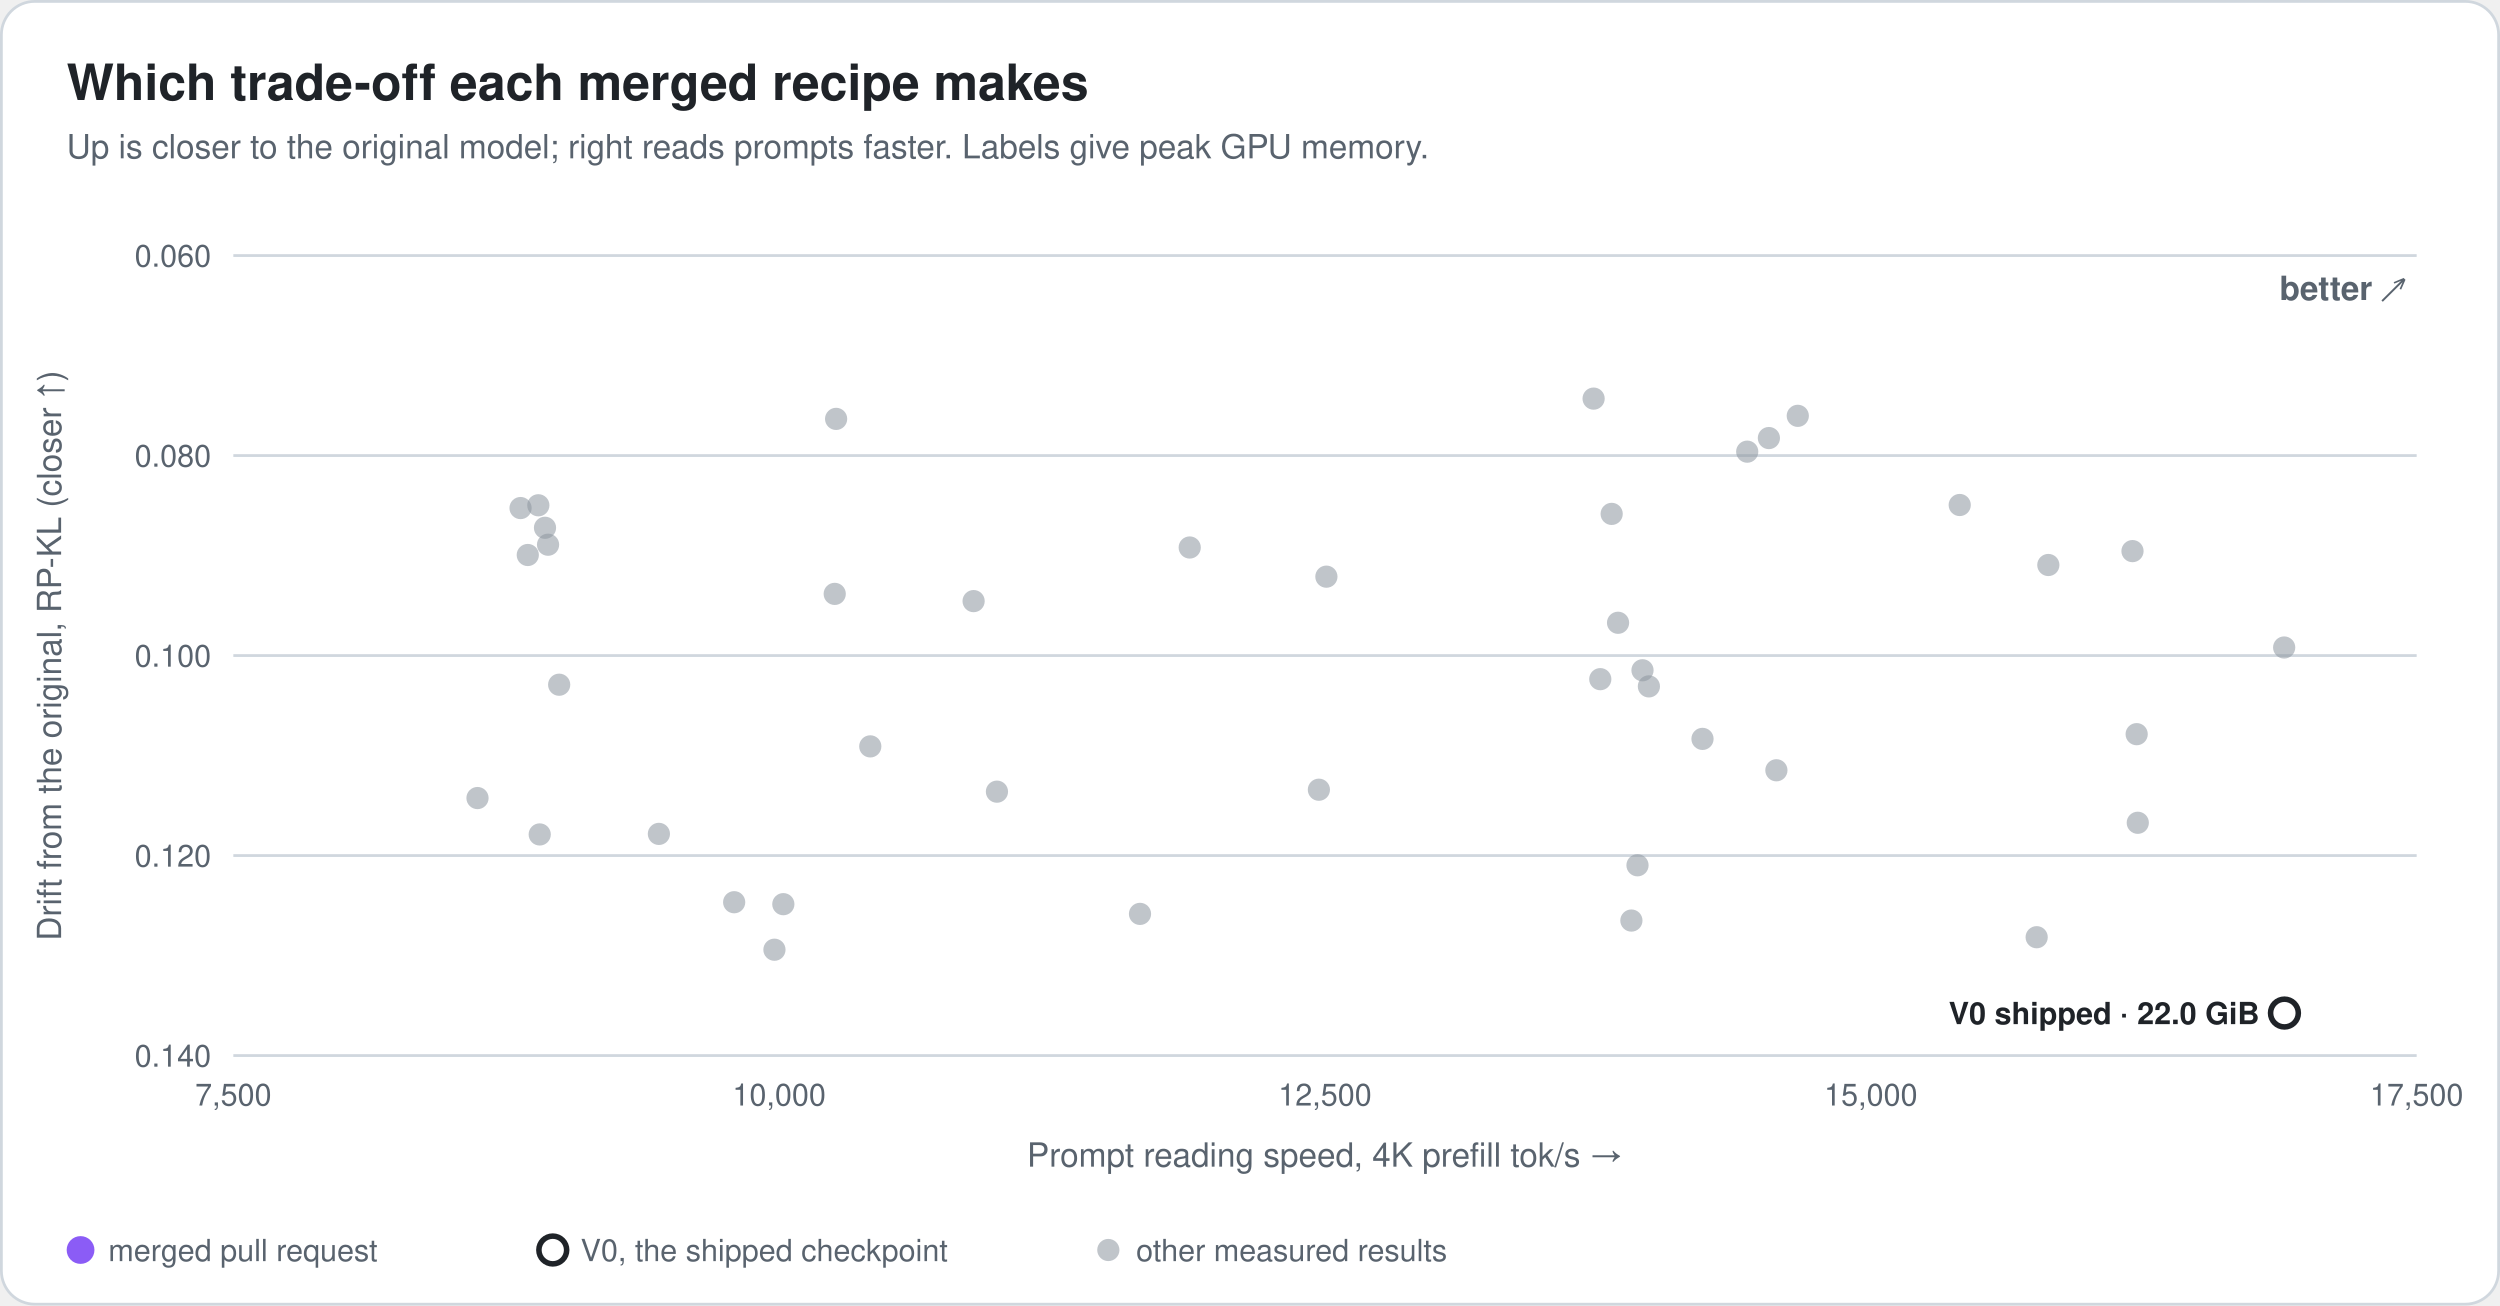
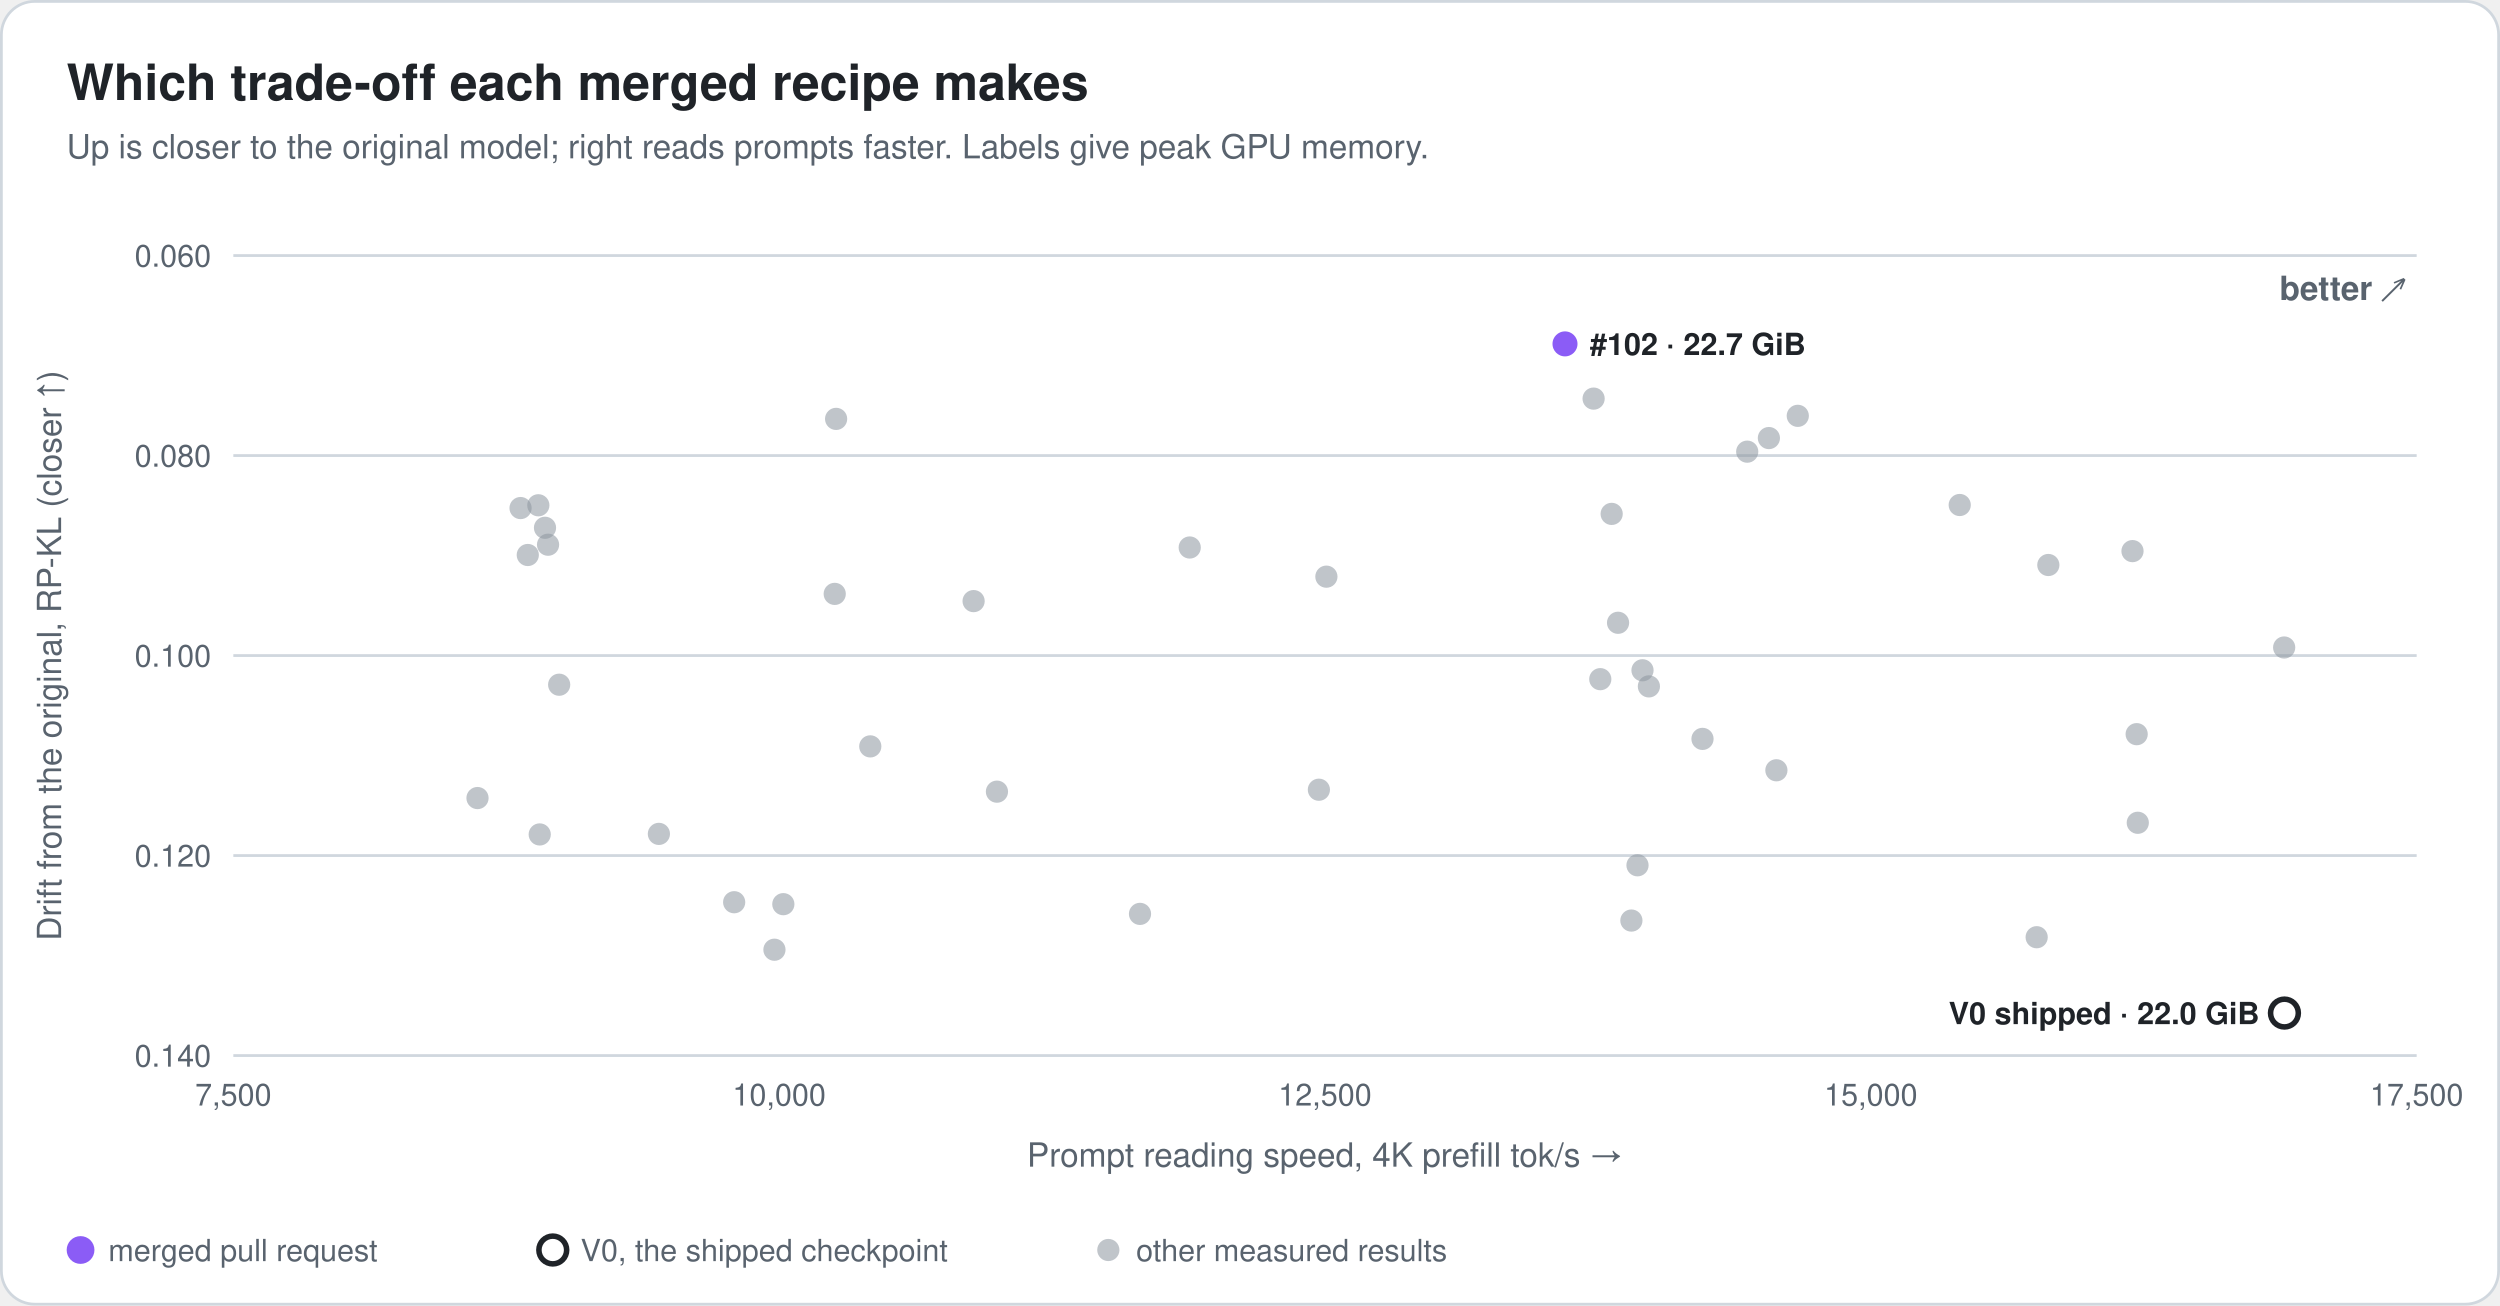
- <svg xmlns="http://www.w3.org/2000/svg" width="900" height="470" viewBox="0 0 900 470" font-family="-apple-system,BlinkMacSystemFont,'Segoe UI',Helvetica,Arial,sans-serif" role="img" aria-label="Trade-offs of 0 merged recipes against the shipped checkpoint">
+ <svg xmlns="http://www.w3.org/2000/svg" width="900" height="470" viewBox="0 0 900 470" font-family="-apple-system,BlinkMacSystemFont,'Segoe UI',Helvetica,Arial,sans-serif" role="img" aria-label="Trade-offs of 1 merged recipes against the shipped checkpoint">
  <style>
.bg{fill:#ffffff;stroke:#d0d7de}.t{fill:#1f2328}.m{fill:#59636e}.rule{stroke:#d0d7de}.ring{stroke:#ffffff}
.acc{fill:#8b5cf6}.accl{stroke:#8b5cf6}.wash{fill:#8b5cf6;fill-opacity:.1}.gry{fill:#8c959f}.rej{fill:#d03b3b}.track{fill:#eaeef2}.tk{stroke:#1f2328}
@media (prefers-color-scheme: dark){
.bg{fill:#0d1117;stroke:#30363d}.t{fill:#e6edf3}.m{fill:#9198a1}.rule{stroke:#30363d}.ring{stroke:#0d1117}
.acc{fill:#9a75f8}.accl{stroke:#9a75f8}.wash{fill:#9a75f8;fill-opacity:.14}.gry{fill:#9198a1}.rej{fill:#e5534b}.track{fill:#21262d}.tk{stroke:#e6edf3}}
</style>
  <rect class="bg" x="0.5" y="0.5" width="899" height="469" rx="12" />
  <text x="24.0" y="36.0" class="t" font-size="18" font-weight="600" text-anchor="start">Which trade-off each merged recipe makes</text>
  <text x="24.0" y="57.0" class="m" font-size="12" font-weight="400" text-anchor="start">Up is closer to the original model; right reads prompts faster. Labels give peak GPU memory.</text>
  <line class="rule" x1="84" x2="870" y1="92.0" y2="92.0" stroke-width="1" />
  <text x="76.0" y="96.0" class="m" font-size="11" font-weight="400" text-anchor="end">0.060</text>
  <line class="rule" x1="84" x2="870" y1="164.0" y2="164.0" stroke-width="1" />
  <text x="76.0" y="168.0" class="m" font-size="11" font-weight="400" text-anchor="end">0.080</text>
  <line class="rule" x1="84" x2="870" y1="236.0" y2="236.0" stroke-width="1" />
  <text x="76.0" y="240.0" class="m" font-size="11" font-weight="400" text-anchor="end">0.100</text>
  <line class="rule" x1="84" x2="870" y1="308.0" y2="308.0" stroke-width="1" />
  <text x="76.0" y="312.0" class="m" font-size="11" font-weight="400" text-anchor="end">0.120</text>
  <line class="rule" x1="84" x2="870" y1="380.0" y2="380.0" stroke-width="1" />
  <text x="76.0" y="384.0" class="m" font-size="11" font-weight="400" text-anchor="end">0.140</text>
  <text x="84.0" y="398.0" class="m" font-size="11" font-weight="400" text-anchor="middle">7,500</text>
  <text x="280.5" y="398.0" class="m" font-size="11" font-weight="400" text-anchor="middle">10,000</text>
  <text x="477.0" y="398.0" class="m" font-size="11" font-weight="400" text-anchor="middle">12,500</text>
  <text x="673.5" y="398.0" class="m" font-size="11" font-weight="400" text-anchor="middle">15,000</text>
  <text x="870.0" y="398.0" class="m" font-size="11" font-weight="400" text-anchor="middle">17,500</text>
  <text x="477.0" y="420.0" class="m" font-size="12" font-weight="400" text-anchor="middle">Prompt reading speed, 4K prefill tok/s →</text>
  <text x="22" y="236.0" class="m" font-size="12" text-anchor="middle" transform="rotate(-90 22 236.0)">Drift from the original, RP-KL (closer ↑)</text>
  <text x="866.0" y="108.0" class="m" font-size="12" font-weight="600" text-anchor="end">better ↗</text>
  <circle class="gry" cx="171.9" cy="287.3" r="4" opacity=".55" />
  <circle class="gry" cx="576.1" cy="244.5" r="4" opacity=".55" />
  <circle class="gry" cx="587.3" cy="331.4" r="4" opacity=".55" />
  <circle class="gry" cx="733.2" cy="337.4" r="4" opacity=".55" />
  <circle class="gry" cx="278.8" cy="341.9" r="4" opacity=".55" />
  <circle class="gry" cx="264.3" cy="324.8" r="4" opacity=".55" />
  <circle class="gry" cx="194.3" cy="300.4" r="4" opacity=".55" />
  <circle class="gry" cx="477.5" cy="207.6" r="4" opacity=".55" />
  <circle class="gry" cx="474.8" cy="284.3" r="4" opacity=".55" />
  <circle class="gry" cx="313.3" cy="268.7" r="4" opacity=".55" />
  <circle class="gry" cx="358.9" cy="285.0" r="4" opacity=".55" />
  <circle class="gry" cx="582.5" cy="224.2" r="4" opacity=".55" />
  <circle class="gry" cx="769.6" cy="296.2" r="4" opacity=".55" />
  <circle class="gry" cx="769.2" cy="264.3" r="4" opacity=".55" />
  <circle class="gry" cx="187.4" cy="182.9" r="4" opacity=".55" />
  <circle class="gry" cx="193.8" cy="181.9" r="4" opacity=".55" />
  <circle class="gry" cx="612.9" cy="266.0" r="4" opacity=".55" />
  <circle class="gry" cx="300.5" cy="213.8" r="4" opacity=".55" />
  <circle class="gry" cx="196.2" cy="190.0" r="4" opacity=".55" />
  <circle class="gry" cx="647.2" cy="149.7" r="4" opacity=".55" />
  <circle class="gry" cx="428.3" cy="197.1" r="4" opacity=".55" />
  <circle class="gry" cx="410.4" cy="329.0" r="4" opacity=".55" />
  <circle class="gry" cx="201.3" cy="246.5" r="4" opacity=".55" />
  <circle class="gry" cx="197.3" cy="196.1" r="4" opacity=".55" />
  <circle class="gry" cx="593.6" cy="247.1" r="4" opacity=".55" />
  <circle class="gry" cx="350.5" cy="216.4" r="4" opacity=".55" />
  <circle class="gry" cx="589.5" cy="311.5" r="4" opacity=".55" />
  <circle class="gry" cx="591.3" cy="241.3" r="4" opacity=".55" />
  <circle class="gry" cx="639.5" cy="277.3" r="4" opacity=".55" />
  <circle class="gry" cx="237.2" cy="300.2" r="4" opacity=".55" />
  <circle class="gry" cx="282.0" cy="325.5" r="4" opacity=".55" />
  <circle class="gry" cx="822.3" cy="233.1" r="4" opacity=".55" />
  <circle class="gry" cx="737.4" cy="203.4" r="4" opacity=".55" />
  <circle class="gry" cx="767.7" cy="198.4" r="4" opacity=".55" />
  <circle class="gry" cx="573.7" cy="143.5" r="4" opacity=".55" />
  <circle class="gry" cx="301.0" cy="150.8" r="4" opacity=".55" />
  <circle class="gry" cx="636.8" cy="157.7" r="4" opacity=".55" />
  <circle class="gry" cx="629.0" cy="162.6" r="4" opacity=".55" />
  <circle class="gry" cx="705.5" cy="181.8" r="4" opacity=".55" />
  <circle class="gry" cx="580.2" cy="185.0" r="4" opacity=".55" />
  <circle class="gry" cx="190.0" cy="199.8" r="4" opacity=".55" />
  <circle class="tk" cx="822.4" cy="364.7" r="5" fill="none" stroke-width="2" />
+   <circle class="acc ring" cx="563.4" cy="123.8" r="5.5" stroke-width="2" />
  <text x="813.4" y="368.7" class="t" font-size="11" font-weight="600" text-anchor="end">V0 shipped · 22.0 GiB</text>
+   <text x="572.4" y="127.8" class="t" font-size="11" font-weight="600" text-anchor="start">#102 · 22.7 GiB</text>
  <circle class="acc" cx="29" cy="450" r="5" />
  <text x="39.0" y="454.0" class="m" font-size="11" font-weight="400" text-anchor="start">merged pull request</text>
  <circle class="tk" cx="199" cy="450" r="5" fill="none" stroke-width="2" />
  <text x="209.0" y="454.0" class="m" font-size="11" font-weight="400" text-anchor="start">V0, the shipped checkpoint</text>
  <circle class="gry" cx="399" cy="450" r="4" opacity=".55" />
  <text x="409.0" y="454.0" class="m" font-size="11" font-weight="400" text-anchor="start">other measured results</text>
</svg>
